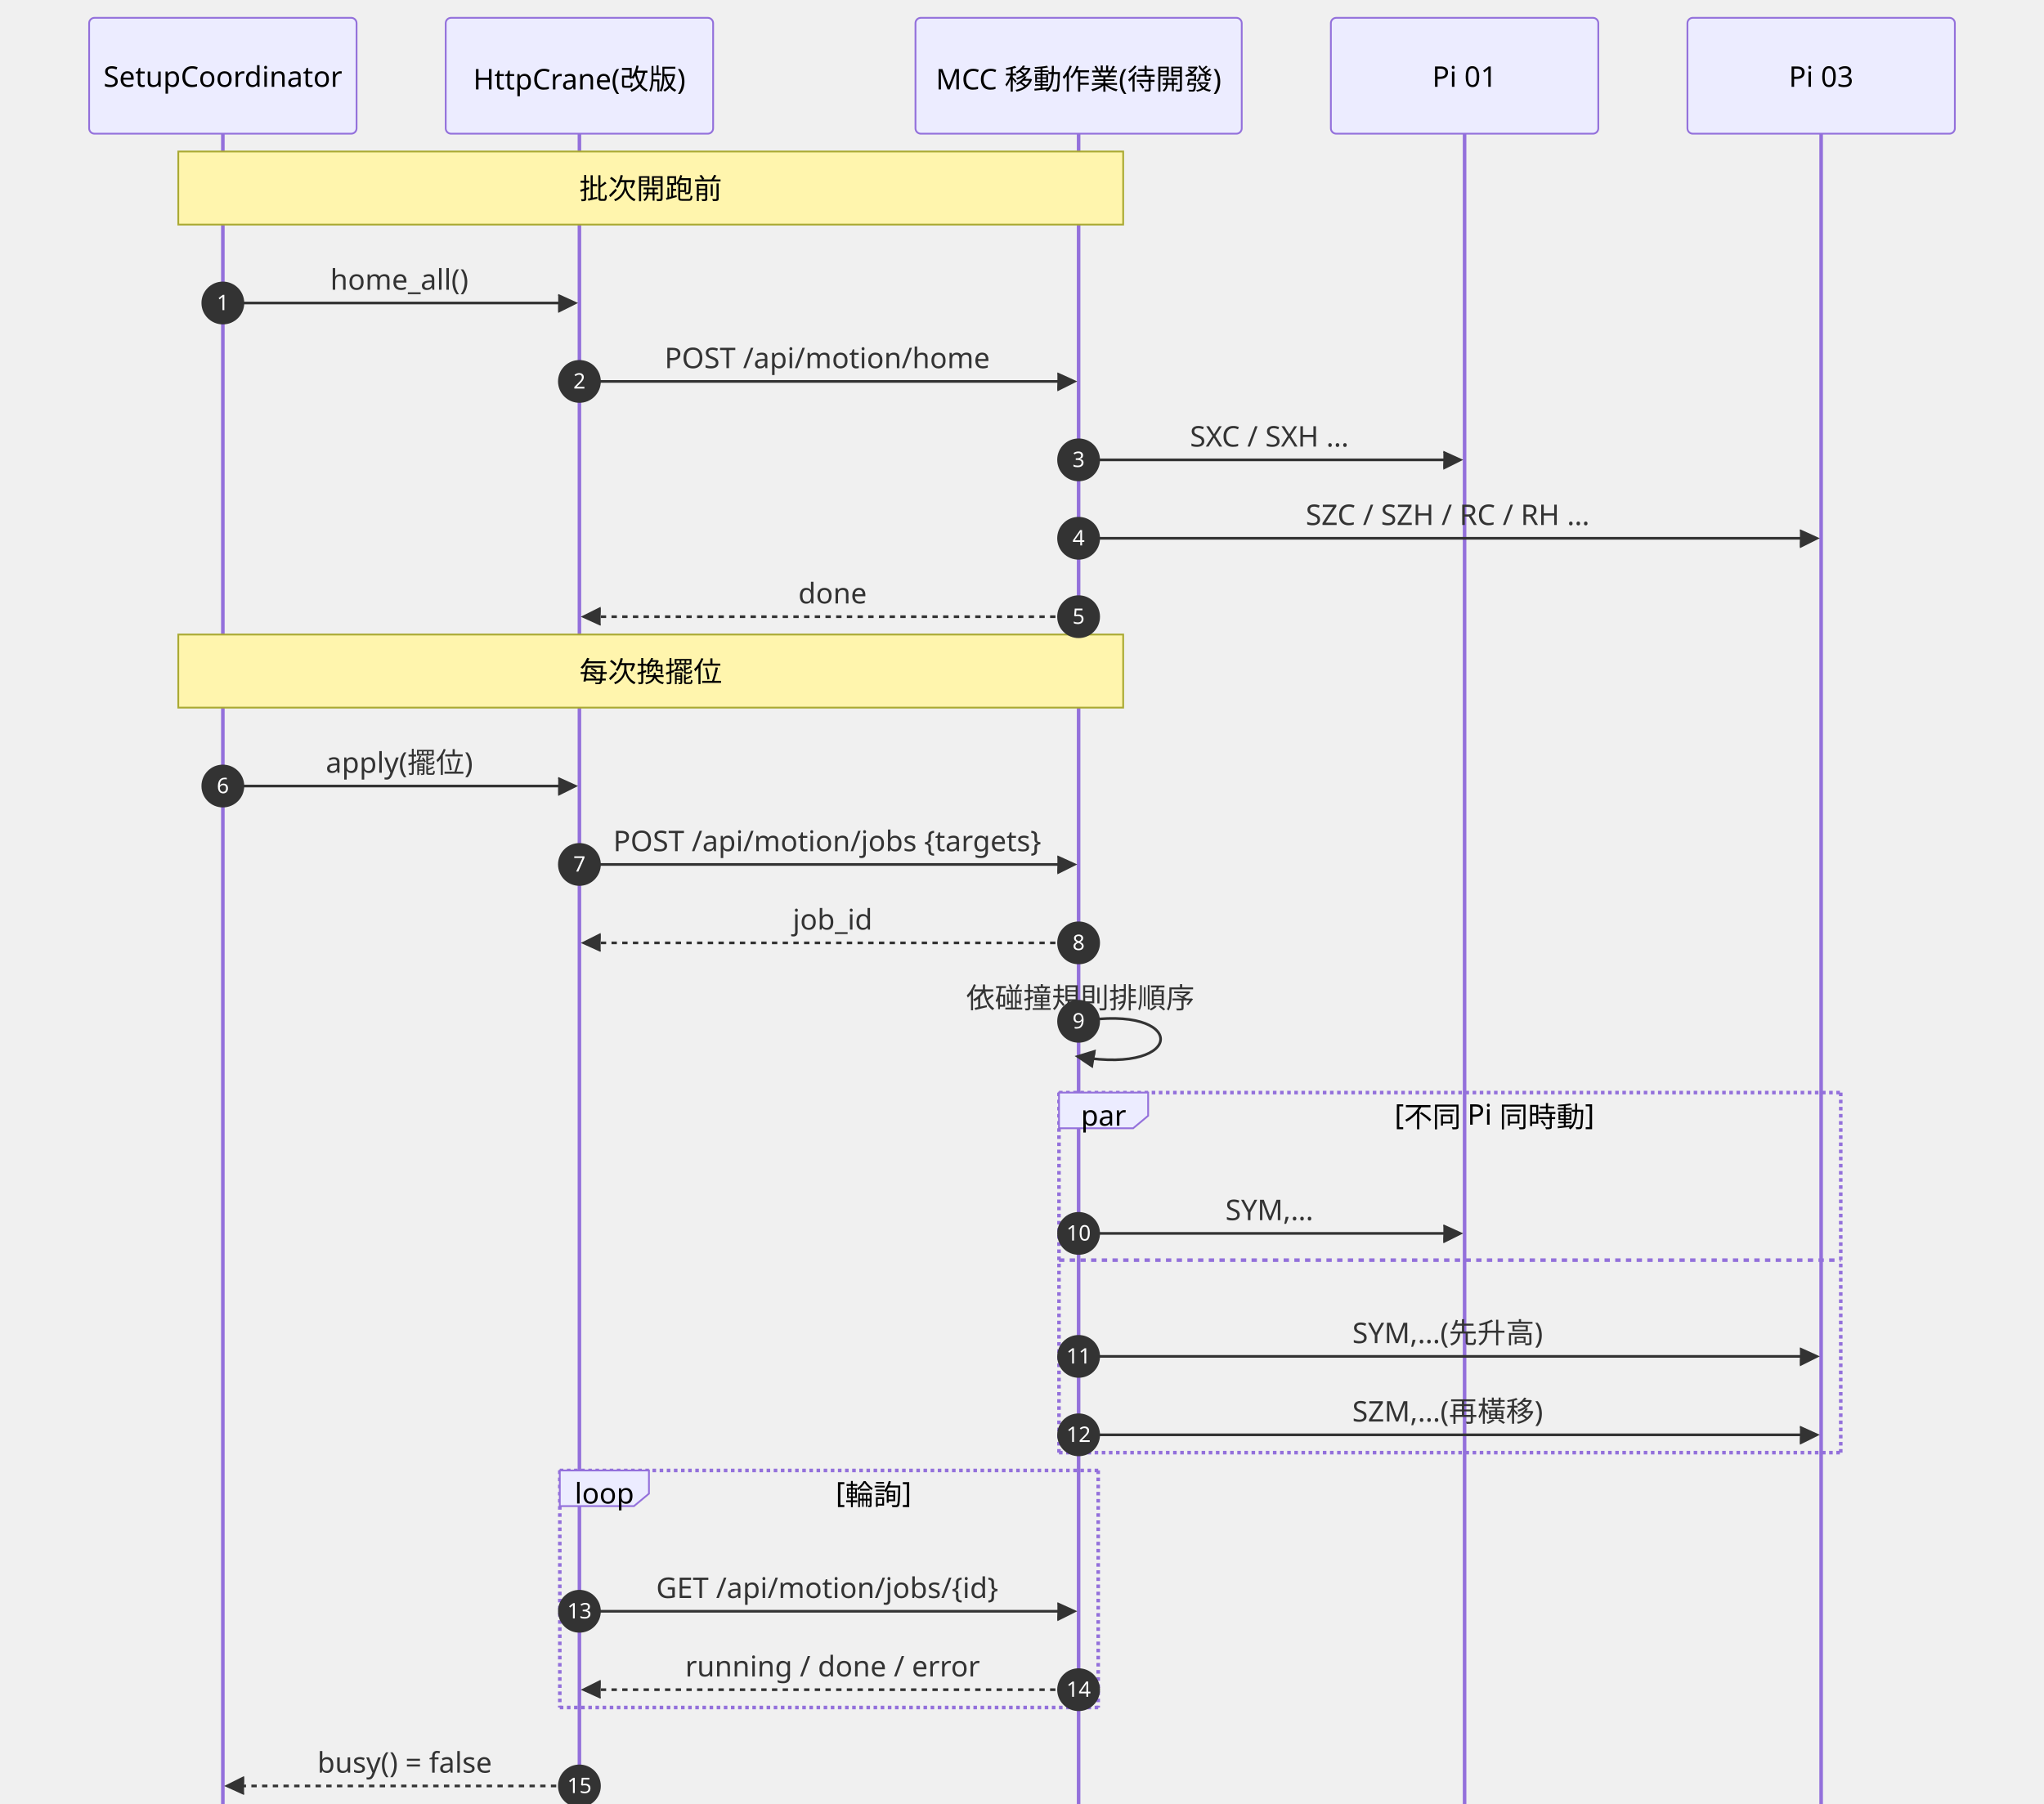
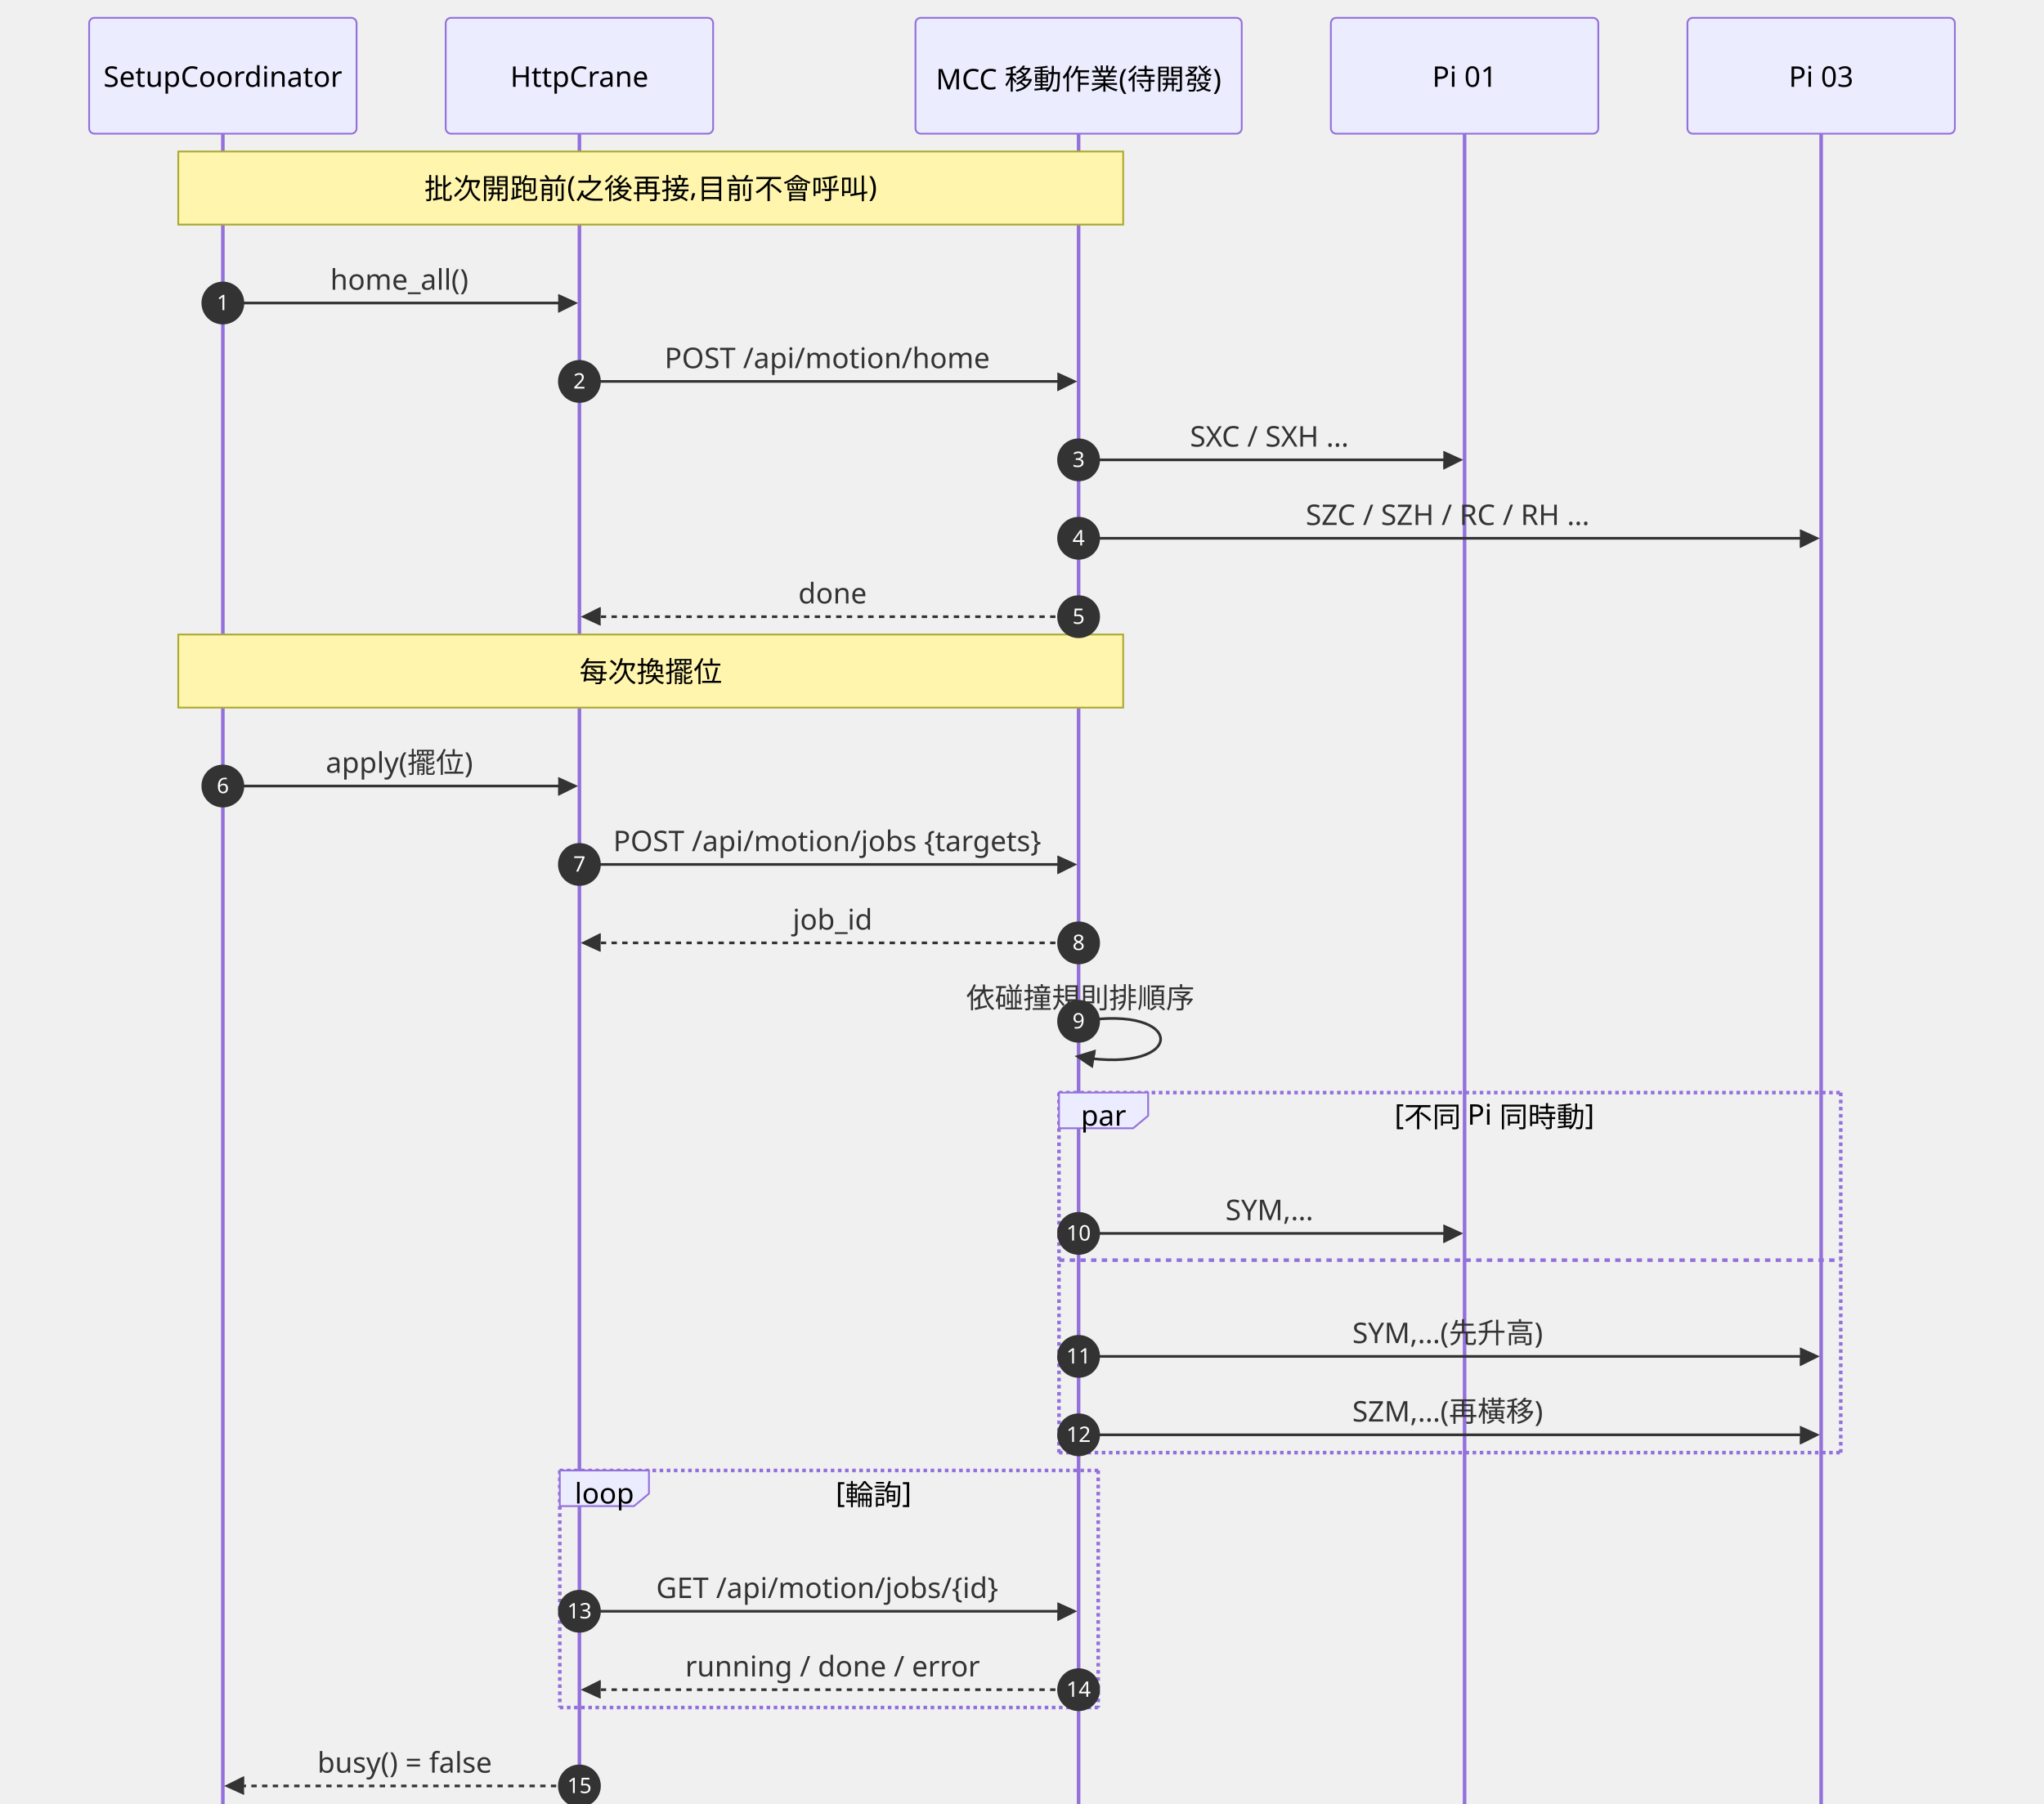
<svg xmlns="http://www.w3.org/2000/svg" id="my-svg" width="100%" style="max-width: 1146.5px; background-color: white;" viewBox="-50 -10 1146.5 1012" role="graphics-document document" aria-roledescription="sequence">
  <g>
    <line id="actor4" x1="971.5" y1="65" x2="971.5" y2="2000" class="actor-line 200" stroke-width="0.5px" stroke="#999" name="P2" data-et="life-line" data-id="P2" />
    <g id="root-4" data-et="participant" data-type="participant" data-id="P2">
      <rect x="896.5" y="0" fill="#eaeaea" stroke="#666" width="150" height="65" name="P2" rx="3" ry="3" class="actor actor-top" />
      <text x="971.5" y="32.5" dominant-baseline="central" alignment-baseline="central" class="actor actor-box" style="text-anchor: middle; font-size: 16px; font-weight: 400;">
        <tspan x="971.5" dy="0">Pi 03</tspan>
      </text>
    </g>
  </g>
  <g>
    <line id="actor3" x1="771.5" y1="65" x2="771.5" y2="2000" class="actor-line 200" stroke-width="0.5px" stroke="#999" name="P1" data-et="life-line" data-id="P1" />
    <g id="root-3" data-et="participant" data-type="participant" data-id="P1">
      <rect x="696.5" y="0" fill="#eaeaea" stroke="#666" width="150" height="65" name="P1" rx="3" ry="3" class="actor actor-top" />
      <text x="771.5" y="32.5" dominant-baseline="central" alignment-baseline="central" class="actor actor-box" style="text-anchor: middle; font-size: 16px; font-weight: 400;">
        <tspan x="771.5" dy="0">Pi 01</tspan>
      </text>
    </g>
  </g>
  <g>
    <line id="actor2" x1="555" y1="65" x2="555" y2="2000" class="actor-line 200" stroke-width="0.5px" stroke="#999" name="M" data-et="life-line" data-id="M" />
    <g id="root-2" data-et="participant" data-type="participant" data-id="M">
      <rect x="463.5" y="0" fill="#eaeaea" stroke="#666" width="183" height="65" name="M" rx="3" ry="3" class="actor actor-top" />
      <text x="555" y="32.5" dominant-baseline="central" alignment-baseline="central" class="actor actor-box" style="text-anchor: middle; font-size: 16px; font-weight: 400;">
        <tspan x="555" dy="0">MCC 移動作業(待開發)</tspan>
      </text>
    </g>
  </g>
  <g>
    <line id="actor1" x1="275" y1="65" x2="275" y2="2000" class="actor-line 200" stroke-width="0.5px" stroke="#999" name="H" data-et="life-line" data-id="H" />
    <g id="root-1" data-et="participant" data-type="participant" data-id="H">
      <rect x="200" y="0" fill="#eaeaea" stroke="#666" width="150" height="65" name="H" rx="3" ry="3" class="actor actor-top" />
      <text x="275" y="32.5" dominant-baseline="central" alignment-baseline="central" class="actor actor-box" style="text-anchor: middle; font-size: 16px; font-weight: 400;">
-         <tspan x="275" dy="0">HttpCrane(改版)</tspan>
+         <tspan x="275" dy="0">HttpCrane</tspan>
      </text>
    </g>
  </g>
  <g>
    <line id="actor0" x1="75" y1="65" x2="75" y2="2000" class="actor-line 200" stroke-width="0.5px" stroke="#999" name="C" data-et="life-line" data-id="C" />
    <g id="root-0" data-et="participant" data-type="participant" data-id="C">
      <rect x="0" y="0" fill="#eaeaea" stroke="#666" width="150" height="65" name="C" rx="3" ry="3" class="actor actor-top" />
      <text x="75" y="32.5" dominant-baseline="central" alignment-baseline="central" class="actor actor-box" style="text-anchor: middle; font-size: 16px; font-weight: 400;">
        <tspan x="75" dy="0">SetupCoordinator</tspan>
      </text>
    </g>
  </g>
  <style>#my-svg{font-family:Microsoft JhengHei,Segoe UI,sans-serif;font-size:15px;fill:#333;}@keyframes edge-animation-frame{from{stroke-dashoffset:0;}}@keyframes dash{to{stroke-dashoffset:0;}}#my-svg .edge-animation-slow{stroke-dasharray:9,5!important;stroke-dashoffset:900;animation:dash 50s linear infinite;stroke-linecap:round;}#my-svg .edge-animation-fast{stroke-dasharray:9,5!important;stroke-dashoffset:900;animation:dash 20s linear infinite;stroke-linecap:round;}#my-svg .error-icon{fill:#552222;}#my-svg .error-text{fill:#552222;stroke:#552222;}#my-svg .edge-thickness-normal{stroke-width:1px;}#my-svg .edge-thickness-thick{stroke-width:3.5px;}#my-svg .edge-pattern-solid{stroke-dasharray:0;}#my-svg .edge-thickness-invisible{stroke-width:0;fill:none;}#my-svg .edge-pattern-dashed{stroke-dasharray:3;}#my-svg .edge-pattern-dotted{stroke-dasharray:2;}#my-svg .marker{fill:#333333;stroke:#333333;}#my-svg .marker.cross{stroke:#333333;}#my-svg svg{font-family:Microsoft JhengHei,Segoe UI,sans-serif;font-size:15px;}#my-svg p{margin:0;}#my-svg .actor{stroke:#9370DB;fill:#ECECFF;stroke-width:1;}#my-svg rect.actor.outer-path[data-look="neo"]{filter:drop-shadow(1px 2px 2px rgba(185, 185, 185, 1));}#my-svg rect.note[data-look="neo"]{stroke:#aaaa33;fill:#fff5ad;filter:drop-shadow(1px 2px 2px rgba(185, 185, 185, 1));}#my-svg text.actor&gt;tspan{fill:black;stroke:none;}#my-svg .actor-line{stroke:#9370DB;}#my-svg .innerArc{stroke-width:1.5;stroke-dasharray:none;}#my-svg .messageLine0{stroke-width:1.5;stroke-dasharray:none;stroke:#333;}#my-svg .messageLine1{stroke-width:1.5;stroke-dasharray:2,2;stroke:#333;}#my-svg [id$="-arrowhead"] path{fill:#333;stroke:#333;}#my-svg .sequenceNumber{fill:white;}#my-svg [id$="-sequencenumber"]{fill:#333;}#my-svg [id$="-crosshead"] path{fill:#333;stroke:#333;}#my-svg .messageText{fill:#333;stroke:none;}#my-svg .labelBox{stroke:#9370DB;fill:#ECECFF;filter:none;}#my-svg .labelText,#my-svg .labelText&gt;tspan{fill:black;stroke:none;}#my-svg .loopText,#my-svg .loopText&gt;tspan{fill:black;stroke:none;}#my-svg .sectionTitle,#my-svg .sectionTitle&gt;tspan{fill:black;stroke:none;}#my-svg .loopLine{stroke-width:2px;stroke-dasharray:2,2;stroke:#9370DB;fill:#9370DB;}#my-svg .note{stroke:#aaaa33;fill:#fff5ad;}#my-svg .noteText,#my-svg .noteText&gt;tspan{fill:black;stroke:none;font-weight:normal;}#my-svg .activation0{fill:#f4f4f4;stroke:#666;}#my-svg .activation1{fill:#f4f4f4;stroke:#666;}#my-svg .activation2{fill:#f4f4f4;stroke:#666;}#my-svg .actorPopupMenu{position:absolute;}#my-svg .actorPopupMenuPanel{position:absolute;fill:#ECECFF;box-shadow:0px 8px 16px 0px rgba(0,0,0,0.2);filter:drop-shadow(3px 5px 2px rgb(0 0 0 / 0.4));}#my-svg .actor-man circle,#my-svg line{fill:#ECECFF;stroke-width:2px;}#my-svg g rect.rect{filter:drop-shadow(1px 2px 2px rgba(185, 185, 185, 1));stroke:#9370DB;}#my-svg .node .neo-node{stroke:#9370DB;}#my-svg [data-look="neo"].node rect,#my-svg [data-look="neo"].cluster rect,#my-svg [data-look="neo"].node polygon{stroke:#9370DB;filter:drop-shadow(1px 2px 2px rgba(185, 185, 185, 1));}#my-svg [data-look="neo"].swimlane.cluster rect{filter:none;}#my-svg [data-look="neo"].node path{stroke:#9370DB;stroke-width:1px;}#my-svg [data-look="neo"].node .outer-path{filter:drop-shadow(1px 2px 2px rgba(185, 185, 185, 1));}#my-svg [data-look="neo"].node .neo-line path{stroke:#9370DB;filter:none;}#my-svg [data-look="neo"].node circle{stroke:#9370DB;filter:drop-shadow(1px 2px 2px rgba(185, 185, 185, 1));}#my-svg [data-look="neo"].node circle .state-start{fill:#000000;}#my-svg [data-look="neo"].icon-shape .icon{fill:#9370DB;filter:drop-shadow(1px 2px 2px rgba(185, 185, 185, 1));}#my-svg [data-look="neo"].icon-shape .icon-neo path{stroke:#9370DB;filter:drop-shadow(1px 2px 2px rgba(185, 185, 185, 1));}#my-svg :root{--mermaid-font-family:"trebuchet ms",verdana,arial,sans-serif;}</style>
  <g />
  <defs>
    <symbol id="my-svg-computer" width="24" height="24">
      <path transform="scale(.5)" d="M2 2v13h20v-13h-20zm18 11h-16v-9h16v9zm-10.228 6l.466-1h3.524l.467 1h-4.457zm14.228 3h-24l2-6h2.104l-1.33 4h18.45l-1.297-4h2.073l2 6zm-5-10h-14v-7h14v7z" />
    </symbol>
  </defs>
  <defs>
    <symbol id="my-svg-database" fill-rule="evenodd" clip-rule="evenodd">
      <path transform="scale(.5)" d="M12.258.001l.256.004.255.005.253.008.251.01.249.012.247.015.246.016.242.019.241.02.239.023.236.024.233.027.231.028.229.031.225.032.223.034.22.036.217.038.214.04.211.041.208.043.205.045.201.046.198.048.194.05.191.051.187.053.183.054.18.056.175.057.172.059.168.06.163.061.16.063.155.064.15.066.074.033.073.033.071.034.07.034.069.035.068.035.067.035.066.035.064.036.064.036.062.036.06.036.06.037.058.037.058.037.055.038.055.038.053.038.052.038.051.039.05.039.048.039.047.039.045.04.044.04.043.04.041.04.04.041.039.041.037.041.036.041.034.041.033.042.032.042.03.042.029.042.027.042.026.043.024.043.023.043.021.043.02.043.018.044.017.043.015.044.013.044.012.044.011.045.009.044.007.045.006.045.004.045.002.045.001.045v17l-.001.045-.002.045-.004.045-.006.045-.007.045-.009.044-.011.045-.012.044-.013.044-.015.044-.017.043-.018.044-.02.043-.021.043-.023.043-.024.043-.026.043-.027.042-.029.042-.03.042-.032.042-.033.042-.034.041-.036.041-.037.041-.039.041-.04.041-.041.04-.043.04-.044.04-.045.04-.047.039-.048.039-.05.039-.051.039-.052.038-.053.038-.055.038-.055.038-.058.037-.058.037-.06.037-.06.036-.062.036-.064.036-.064.036-.066.035-.067.035-.068.035-.069.035-.07.034-.071.034-.073.033-.074.033-.15.066-.155.064-.16.063-.163.061-.168.06-.172.059-.175.057-.18.056-.183.054-.187.053-.191.051-.194.05-.198.048-.201.046-.205.045-.208.043-.211.041-.214.04-.217.038-.22.036-.223.034-.225.032-.229.031-.231.028-.233.027-.236.024-.239.023-.241.02-.242.019-.246.016-.247.015-.249.012-.251.01-.253.008-.255.005-.256.004-.258.001-.258-.001-.256-.004-.255-.005-.253-.008-.251-.01-.249-.012-.247-.015-.245-.016-.243-.019-.241-.02-.238-.023-.236-.024-.234-.027-.231-.028-.228-.031-.226-.032-.223-.034-.22-.036-.217-.038-.214-.04-.211-.041-.208-.043-.204-.045-.201-.046-.198-.048-.195-.05-.19-.051-.187-.053-.184-.054-.179-.056-.176-.057-.172-.059-.167-.06-.164-.061-.159-.063-.155-.064-.151-.066-.074-.033-.072-.033-.072-.034-.07-.034-.069-.035-.068-.035-.067-.035-.066-.035-.064-.036-.063-.036-.062-.036-.061-.036-.06-.037-.058-.037-.057-.037-.056-.038-.055-.038-.053-.038-.052-.038-.051-.039-.049-.039-.049-.039-.046-.039-.046-.04-.044-.04-.043-.04-.041-.04-.04-.041-.039-.041-.037-.041-.036-.041-.034-.041-.033-.042-.032-.042-.03-.042-.029-.042-.027-.042-.026-.043-.024-.043-.023-.043-.021-.043-.02-.043-.018-.044-.017-.043-.015-.044-.013-.044-.012-.044-.011-.045-.009-.044-.007-.045-.006-.045-.004-.045-.002-.045-.001-.045v-17l.001-.045.002-.045.004-.045.006-.045.007-.045.009-.044.011-.045.012-.044.013-.044.015-.044.017-.043.018-.044.02-.043.021-.043.023-.043.024-.043.026-.043.027-.042.029-.042.03-.042.032-.042.033-.042.034-.041.036-.041.037-.041.039-.041.04-.041.041-.04.043-.04.044-.04.046-.04.046-.039.049-.039.049-.039.051-.039.052-.038.053-.038.055-.038.056-.038.057-.037.058-.037.06-.037.061-.036.062-.036.063-.036.064-.036.066-.035.067-.035.068-.035.069-.035.07-.034.072-.034.072-.033.074-.033.151-.066.155-.064.159-.063.164-.061.167-.06.172-.059.176-.057.179-.056.184-.054.187-.053.19-.051.195-.05.198-.048.201-.046.204-.045.208-.043.211-.041.214-.04.217-.038.22-.036.223-.034.226-.032.228-.031.231-.028.234-.027.236-.024.238-.023.241-.02.243-.019.245-.016.247-.015.249-.012.251-.01.253-.008.255-.005.256-.004.258-.001.258.001zm-9.258 20.499v.01l.001.021.003.021.004.022.005.021.006.022.007.022.009.023.01.022.011.023.012.023.013.023.015.023.016.024.017.023.018.024.019.024.021.024.022.025.023.024.024.025.052.049.056.05.061.051.066.051.07.051.075.051.079.052.084.052.088.052.092.052.097.052.102.051.105.052.11.052.114.051.119.051.123.051.127.05.131.05.135.05.139.048.144.049.147.047.152.047.155.047.16.045.163.045.167.043.171.043.176.041.178.041.183.039.187.039.19.037.194.035.197.035.202.033.204.031.209.03.212.029.216.027.219.025.222.024.226.021.23.02.233.018.236.016.24.015.243.012.246.01.249.008.253.005.256.004.259.001.26-.001.257-.004.254-.005.25-.008.247-.011.244-.012.241-.014.237-.016.233-.018.231-.021.226-.021.224-.024.22-.026.216-.027.212-.028.21-.031.205-.031.202-.034.198-.034.194-.036.191-.037.187-.039.183-.04.179-.04.175-.042.172-.043.168-.044.163-.045.16-.046.155-.046.152-.047.148-.048.143-.049.139-.049.136-.05.131-.05.126-.05.123-.051.118-.052.114-.051.11-.052.106-.052.101-.052.096-.052.092-.052.088-.053.083-.051.079-.052.074-.052.07-.051.065-.051.06-.051.056-.05.051-.05.023-.024.023-.025.021-.024.02-.024.019-.024.018-.024.017-.024.015-.023.014-.024.013-.023.012-.023.01-.023.01-.022.008-.022.006-.022.006-.022.004-.022.004-.021.001-.021.001-.021v-4.127l-.077.055-.08.053-.083.054-.085.053-.087.052-.09.052-.093.051-.095.05-.097.05-.1.049-.102.049-.105.048-.106.047-.109.047-.111.046-.114.045-.115.045-.118.044-.12.043-.122.042-.124.042-.126.041-.128.04-.13.04-.132.038-.134.038-.135.037-.138.037-.139.035-.142.035-.143.034-.144.033-.147.032-.148.031-.15.03-.151.03-.153.029-.154.027-.156.027-.158.026-.159.025-.161.024-.162.023-.163.022-.165.021-.166.02-.167.019-.169.018-.169.017-.171.016-.173.015-.173.014-.175.013-.175.012-.177.011-.178.01-.179.008-.179.008-.181.006-.182.005-.182.004-.184.003-.184.002h-.37l-.184-.002-.184-.003-.182-.004-.182-.005-.181-.006-.179-.008-.179-.008-.178-.01-.176-.011-.176-.012-.175-.013-.173-.014-.172-.015-.171-.016-.17-.017-.169-.018-.167-.019-.166-.02-.165-.021-.163-.022-.162-.023-.161-.024-.159-.025-.157-.026-.156-.027-.155-.027-.153-.029-.151-.03-.15-.03-.148-.031-.146-.032-.145-.033-.143-.034-.141-.035-.14-.035-.137-.037-.136-.037-.134-.038-.132-.038-.13-.04-.128-.04-.126-.041-.124-.042-.122-.042-.12-.044-.117-.043-.116-.045-.113-.045-.112-.046-.109-.047-.106-.047-.105-.048-.102-.049-.1-.049-.097-.05-.095-.05-.093-.052-.09-.051-.087-.052-.085-.053-.083-.054-.08-.054-.077-.054v4.127zm0-5.654v.011l.001.021.003.021.004.021.005.022.006.022.007.022.009.022.01.022.011.023.012.023.013.023.015.024.016.023.017.024.018.024.019.024.021.024.022.024.023.025.024.024.052.05.056.05.061.05.066.051.07.051.075.052.079.051.084.052.088.052.092.052.097.052.102.052.105.052.11.051.114.051.119.052.123.05.127.051.131.05.135.049.139.049.144.048.147.048.152.047.155.046.16.045.163.045.167.044.171.042.176.042.178.04.183.04.187.038.19.037.194.036.197.034.202.033.204.032.209.03.212.028.216.027.219.025.222.024.226.022.23.02.233.018.236.016.24.014.243.012.246.01.249.008.253.006.256.003.259.001.26-.001.257-.003.254-.006.25-.008.247-.01.244-.012.241-.015.237-.016.233-.018.231-.02.226-.022.224-.024.22-.025.216-.027.212-.029.21-.03.205-.032.202-.033.198-.035.194-.036.191-.037.187-.039.183-.039.179-.041.175-.042.172-.043.168-.044.163-.045.16-.045.155-.047.152-.047.148-.048.143-.048.139-.05.136-.049.131-.05.126-.051.123-.051.118-.051.114-.052.11-.052.106-.052.101-.052.096-.052.092-.052.088-.052.083-.052.079-.052.074-.051.07-.052.065-.051.06-.05.056-.051.051-.049.023-.025.023-.024.021-.025.02-.024.019-.024.018-.024.017-.024.015-.023.014-.023.013-.024.012-.022.01-.023.01-.023.008-.022.006-.022.006-.022.004-.021.004-.022.001-.021.001-.021v-4.139l-.077.054-.08.054-.083.054-.085.052-.087.053-.09.051-.093.051-.095.051-.097.05-.1.049-.102.049-.105.048-.106.047-.109.047-.111.046-.114.045-.115.044-.118.044-.12.044-.122.042-.124.042-.126.041-.128.04-.13.039-.132.039-.134.038-.135.037-.138.036-.139.036-.142.035-.143.033-.144.033-.147.033-.148.031-.15.03-.151.03-.153.028-.154.028-.156.027-.158.026-.159.025-.161.024-.162.023-.163.022-.165.021-.166.02-.167.019-.169.018-.169.017-.171.016-.173.015-.173.014-.175.013-.175.012-.177.011-.178.009-.179.009-.179.007-.181.007-.182.005-.182.004-.184.003-.184.002h-.37l-.184-.002-.184-.003-.182-.004-.182-.005-.181-.007-.179-.007-.179-.009-.178-.009-.176-.011-.176-.012-.175-.013-.173-.014-.172-.015-.171-.016-.17-.017-.169-.018-.167-.019-.166-.02-.165-.021-.163-.022-.162-.023-.161-.024-.159-.025-.157-.026-.156-.027-.155-.028-.153-.028-.151-.03-.15-.03-.148-.031-.146-.033-.145-.033-.143-.033-.141-.035-.14-.036-.137-.036-.136-.037-.134-.038-.132-.039-.13-.039-.128-.04-.126-.041-.124-.042-.122-.043-.12-.043-.117-.044-.116-.044-.113-.046-.112-.046-.109-.046-.106-.047-.105-.048-.102-.049-.1-.049-.097-.05-.095-.051-.093-.051-.09-.051-.087-.053-.085-.052-.083-.054-.08-.054-.077-.054v4.139zm0-5.666v.011l.001.02.003.022.004.021.005.022.006.021.007.022.009.023.01.022.011.023.012.023.013.023.015.023.016.024.017.024.018.023.019.024.021.025.022.024.023.024.024.025.052.05.056.05.061.05.066.051.07.051.075.052.079.051.084.052.088.052.092.052.097.052.102.052.105.051.11.052.114.051.119.051.123.051.127.05.131.05.135.05.139.049.144.048.147.048.152.047.155.046.16.045.163.045.167.043.171.043.176.042.178.04.183.04.187.038.19.037.194.036.197.034.202.033.204.032.209.03.212.028.216.027.219.025.222.024.226.021.23.02.233.018.236.017.24.014.243.012.246.01.249.008.253.006.256.003.259.001.26-.001.257-.003.254-.006.25-.008.247-.01.244-.013.241-.014.237-.016.233-.018.231-.02.226-.022.224-.024.22-.025.216-.027.212-.029.21-.03.205-.032.202-.033.198-.035.194-.036.191-.037.187-.039.183-.039.179-.041.175-.042.172-.043.168-.044.163-.045.16-.045.155-.047.152-.047.148-.048.143-.049.139-.049.136-.049.131-.051.126-.05.123-.051.118-.052.114-.051.11-.052.106-.052.101-.052.096-.052.092-.052.088-.052.083-.052.079-.052.074-.052.07-.051.065-.051.06-.051.056-.05.051-.049.023-.025.023-.025.021-.024.02-.024.019-.024.018-.024.017-.024.015-.023.014-.024.013-.023.012-.023.01-.022.01-.023.008-.022.006-.022.006-.022.004-.022.004-.021.001-.021.001-.021v-4.153l-.077.054-.08.054-.083.053-.085.053-.087.053-.09.051-.093.051-.095.051-.097.05-.1.049-.102.048-.105.048-.106.048-.109.046-.111.046-.114.046-.115.044-.118.044-.12.043-.122.043-.124.042-.126.041-.128.04-.13.039-.132.039-.134.038-.135.037-.138.036-.139.036-.142.034-.143.034-.144.033-.147.032-.148.032-.15.03-.151.03-.153.028-.154.028-.156.027-.158.026-.159.024-.161.024-.162.023-.163.023-.165.021-.166.02-.167.019-.169.018-.169.017-.171.016-.173.015-.173.014-.175.013-.175.012-.177.01-.178.01-.179.009-.179.007-.181.006-.182.006-.182.004-.184.003-.184.001-.185.001-.185-.001-.184-.001-.184-.003-.182-.004-.182-.006-.181-.006-.179-.007-.179-.009-.178-.01-.176-.01-.176-.012-.175-.013-.173-.014-.172-.015-.171-.016-.17-.017-.169-.018-.167-.019-.166-.02-.165-.021-.163-.023-.162-.023-.161-.024-.159-.024-.157-.026-.156-.027-.155-.028-.153-.028-.151-.03-.15-.03-.148-.032-.146-.032-.145-.033-.143-.034-.141-.034-.14-.036-.137-.036-.136-.037-.134-.038-.132-.039-.13-.039-.128-.041-.126-.041-.124-.041-.122-.043-.12-.043-.117-.044-.116-.044-.113-.046-.112-.046-.109-.046-.106-.048-.105-.048-.102-.048-.1-.05-.097-.049-.095-.051-.093-.051-.09-.052-.087-.052-.085-.053-.083-.053-.08-.054-.077-.054v4.153zm8.74-8.179l-.257.004-.254.005-.25.008-.247.011-.244.012-.241.014-.237.016-.233.018-.231.021-.226.022-.224.023-.22.026-.216.027-.212.028-.21.031-.205.032-.202.033-.198.034-.194.036-.191.038-.187.038-.183.04-.179.041-.175.042-.172.043-.168.043-.163.045-.16.046-.155.046-.152.048-.148.048-.143.048-.139.049-.136.05-.131.05-.126.051-.123.051-.118.051-.114.052-.11.052-.106.052-.101.052-.096.052-.092.052-.088.052-.083.052-.079.052-.074.051-.07.052-.065.051-.06.05-.056.05-.051.05-.023.025-.023.024-.021.024-.02.025-.019.024-.018.024-.017.023-.015.024-.014.023-.013.023-.012.023-.01.023-.01.022-.008.022-.006.023-.006.021-.004.022-.004.021-.001.021-.001.021.001.021.001.021.004.021.004.022.006.021.006.023.008.022.01.022.01.023.012.023.013.023.014.023.015.024.017.023.018.024.019.024.02.025.021.024.023.024.023.025.051.05.056.05.06.05.065.051.07.052.074.051.079.052.083.052.088.052.092.052.096.052.101.052.106.052.11.052.114.052.118.051.123.051.126.051.131.05.136.05.139.049.143.048.148.048.152.048.155.046.16.046.163.045.168.043.172.043.175.042.179.041.183.04.187.038.191.038.194.036.198.034.202.033.205.032.21.031.212.028.216.027.22.026.224.023.226.022.231.021.233.018.237.016.241.014.244.012.247.011.25.008.254.005.257.004.26.001.26-.001.257-.004.254-.005.25-.008.247-.011.244-.012.241-.014.237-.016.233-.018.231-.021.226-.022.224-.023.22-.026.216-.027.212-.028.21-.031.205-.032.202-.033.198-.034.194-.036.191-.038.187-.038.183-.04.179-.041.175-.042.172-.043.168-.043.163-.045.16-.046.155-.046.152-.048.148-.048.143-.048.139-.049.136-.05.131-.05.126-.051.123-.051.118-.051.114-.052.11-.052.106-.052.101-.052.096-.052.092-.052.088-.052.083-.052.079-.052.074-.051.07-.052.065-.051.06-.05.056-.05.051-.05.023-.025.023-.024.021-.024.02-.025.019-.024.018-.024.017-.023.015-.024.014-.023.013-.023.012-.023.01-.023.01-.022.008-.022.006-.023.006-.021.004-.022.004-.021.001-.021.001-.021-.001-.021-.001-.021-.004-.021-.004-.022-.006-.021-.006-.023-.008-.022-.01-.022-.01-.023-.012-.023-.013-.023-.014-.023-.015-.024-.017-.023-.018-.024-.019-.024-.02-.025-.021-.024-.023-.024-.023-.025-.051-.05-.056-.05-.06-.05-.065-.051-.07-.052-.074-.051-.079-.052-.083-.052-.088-.052-.092-.052-.096-.052-.101-.052-.106-.052-.11-.052-.114-.052-.118-.051-.123-.051-.126-.051-.131-.05-.136-.05-.139-.049-.143-.048-.148-.048-.152-.048-.155-.046-.16-.046-.163-.045-.168-.043-.172-.043-.175-.042-.179-.041-.183-.04-.187-.038-.191-.038-.194-.036-.198-.034-.202-.033-.205-.032-.21-.031-.212-.028-.216-.027-.22-.026-.224-.023-.226-.022-.231-.021-.233-.018-.237-.016-.241-.014-.244-.012-.247-.011-.25-.008-.254-.005-.257-.004-.26-.001-.26.001z" />
    </symbol>
  </defs>
  <defs>
    <symbol id="my-svg-clock" width="24" height="24">
      <path transform="scale(.5)" d="M12 2c5.514 0 10 4.486 10 10s-4.486 10-10 10-10-4.486-10-10 4.486-10 10-10zm0-2c-6.627 0-12 5.373-12 12s5.373 12 12 12 12-5.373 12-12-5.373-12-12-12zm5.848 12.459c.202.038.202.333.001.372-1.907.361-6.045 1.111-6.547 1.111-.719 0-1.301-.582-1.301-1.301 0-.512.77-5.447 1.125-7.445.034-.192.312-.181.343.014l.985 6.238 5.394 1.011z" />
    </symbol>
  </defs>
  <defs>
    <marker id="my-svg-arrowhead" refX="7.9" refY="5" markerUnits="userSpaceOnUse" markerWidth="12" markerHeight="12" orient="auto-start-reverse">
      <path d="M -1 0 L 10 5 L 0 10 z" />
    </marker>
  </defs>
  <defs>
    <marker id="my-svg-crosshead" markerWidth="15" markerHeight="8" orient="auto" refX="4" refY="4.5">
      <path fill="none" stroke="#000000" stroke-width="1pt" d="M 1,2 L 6,7 M 6,2 L 1,7" style="stroke-dasharray: 0, 0;" />
    </marker>
  </defs>
  <defs>
    <marker id="my-svg-filled-head" refX="15.5" refY="7" markerWidth="20" markerHeight="28" orient="auto">
      <path d="M 18,7 L9,13 L14,7 L9,1 Z" />
    </marker>
  </defs>
  <defs>
    <marker id="my-svg-sequencenumber" refX="15" refY="15" markerWidth="60" markerHeight="40" orient="auto">
      <circle cx="15" cy="15" r="6" />
    </marker>
  </defs>
  <defs>
    <marker id="my-svg-solidTopArrowHead" refX="7.9" refY="7.25" markerUnits="userSpaceOnUse" markerWidth="12" markerHeight="12" orient="auto-start-reverse">
      <path d="M 0 0 L 10 8 L 0 8 z" />
    </marker>
  </defs>
  <defs>
    <marker id="my-svg-solidBottomArrowHead" refX="7.9" refY="0.75" markerUnits="userSpaceOnUse" markerWidth="12" markerHeight="12" orient="auto-start-reverse">
      <path d="M 0 0 L 10 0 L 0 8 z" />
    </marker>
  </defs>
  <defs>
    <marker id="my-svg-stickTopArrowHead" refX="7.5" refY="7" markerUnits="userSpaceOnUse" markerWidth="12" markerHeight="12" orient="auto-start-reverse">
      <path d="M 0 0 L 7 7" stroke="black" stroke-width="1.5" fill="none" />
    </marker>
  </defs>
  <defs>
    <marker id="my-svg-stickBottomArrowHead" refX="7.5" refY="0" markerUnits="userSpaceOnUse" markerWidth="12" markerHeight="12" orient="auto-start-reverse">
      <path d="M 0 7 L 7 0" stroke="black" stroke-width="1.5" fill="none" />
    </marker>
  </defs>
  <g data-et="note" data-id="i1">
    <rect x="50" y="75" fill="#EDF2AE" stroke="#666" width="530" height="41" class="note" />
    <text x="315" y="80" text-anchor="middle" dominant-baseline="middle" alignment-baseline="middle" class="noteText" dy="1em" style="font-size: 16px; font-weight: 400;">
-       <tspan x="315">批次開跑前</tspan>
+       <tspan x="315">批次開跑前(之後再接,目前不會呼叫)</tspan>
    </text>
  </g>
  <g data-et="note" data-id="i7">
    <rect x="50" y="346" fill="#EDF2AE" stroke="#666" width="530" height="41" class="note" />
    <text x="315" y="351" text-anchor="middle" dominant-baseline="middle" alignment-baseline="middle" class="noteText" dy="1em" style="font-size: 16px; font-weight: 400;">
      <tspan x="315">每次換擺位</tspan>
    </text>
  </g>
  <g data-et="control-structure" data-id="i17">
    <line x1="544" y1="603" x2="982.5" y2="603" class="loopLine" />
    <line x1="982.5" y1="603" x2="982.5" y2="805" class="loopLine" />
    <line x1="544" y1="805" x2="982.5" y2="805" class="loopLine" />
    <line x1="544" y1="603" x2="544" y2="805" class="loopLine" />
    <line x1="544" y1="697" x2="982.5" y2="697" class="loopLine" style="stroke-dasharray: 3, 3;" />
    <polygon points="544,603 594,603 594,616 585.6,623 544,623" class="labelBox" />
    <text x="569" y="616" text-anchor="middle" dominant-baseline="middle" alignment-baseline="middle" class="labelText" style="font-size: 16px; font-weight: 400;">par</text>
    <text x="788.25" y="621" text-anchor="middle" class="loopText" style="font-size: 16px; font-weight: 400;">
      <tspan x="788.25">[不同 Pi 同時動]</tspan>
    </text>
  </g>
  <g data-et="control-structure" data-id="i21">
    <line x1="264" y1="815" x2="566" y2="815" class="loopLine" />
    <line x1="566" y1="815" x2="566" y2="948" class="loopLine" />
    <line x1="264" y1="948" x2="566" y2="948" class="loopLine" />
    <line x1="264" y1="815" x2="264" y2="948" class="loopLine" />
    <polygon points="264,815 314,815 314,828 305.6,835 264,835" class="labelBox" />
    <text x="289" y="828" text-anchor="middle" dominant-baseline="middle" alignment-baseline="middle" class="labelText" style="font-size: 16px; font-weight: 400;">loop</text>
    <text x="440" y="833" text-anchor="middle" class="loopText" style="font-size: 16px; font-weight: 400;">
      <tspan x="440">[輪詢]</tspan>
    </text>
  </g>
  <text x="174" y="131" text-anchor="middle" dominant-baseline="middle" alignment-baseline="middle" class="messageText" dy="1em" style="font-size: 16px; font-weight: 400;">home_all()</text>
  <line x1="82" y1="160" x2="271" y2="160" class="messageLine0" data-et="message" data-id="i2" data-from="C" data-to="H" stroke-width="2" stroke="none" marker-end="url(#my-svg-arrowhead)" style="fill: none;" />
  <line x1="75" y1="160" x2="75" y2="160" stroke-width="0" marker-start="url(#my-svg-sequencenumber)" />
  <text x="75" y="164" font-family="sans-serif" font-size="12px" text-anchor="middle" class="sequenceNumber">1</text>
  <text x="414" y="175" text-anchor="middle" dominant-baseline="middle" alignment-baseline="middle" class="messageText" dy="1em" style="font-size: 16px; font-weight: 400;">POST /api/motion/home</text>
  <line x1="282" y1="204" x2="551" y2="204" class="messageLine0" data-et="message" data-id="i3" data-from="H" data-to="M" stroke-width="2" stroke="none" marker-end="url(#my-svg-arrowhead)" style="fill: none;" />
  <line x1="275" y1="204" x2="275" y2="204" stroke-width="0" marker-start="url(#my-svg-sequencenumber)" />
  <text x="275" y="208" font-family="sans-serif" font-size="12px" text-anchor="middle" class="sequenceNumber">2</text>
  <text x="662" y="219" text-anchor="middle" dominant-baseline="middle" alignment-baseline="middle" class="messageText" dy="1em" style="font-size: 16px; font-weight: 400;">SXC / SXH …</text>
  <line x1="562" y1="248" x2="767.5" y2="248" class="messageLine0" data-et="message" data-id="i4" data-from="M" data-to="P1" stroke-width="2" stroke="none" marker-end="url(#my-svg-arrowhead)" style="fill: none;" />
  <line x1="555" y1="248" x2="555" y2="248" stroke-width="0" marker-start="url(#my-svg-sequencenumber)" />
  <text x="555" y="252" font-family="sans-serif" font-size="12px" text-anchor="middle" class="sequenceNumber">3</text>
  <text x="762" y="263" text-anchor="middle" dominant-baseline="middle" alignment-baseline="middle" class="messageText" dy="1em" style="font-size: 16px; font-weight: 400;">SZC / SZH / RC / RH …</text>
  <line x1="562" y1="292" x2="967.5" y2="292" class="messageLine0" data-et="message" data-id="i5" data-from="M" data-to="P2" stroke-width="2" stroke="none" marker-end="url(#my-svg-arrowhead)" style="fill: none;" />
  <line x1="555" y1="292" x2="555" y2="292" stroke-width="0" marker-start="url(#my-svg-sequencenumber)" />
  <text x="555" y="296" font-family="sans-serif" font-size="12px" text-anchor="middle" class="sequenceNumber">4</text>
  <text x="417" y="307" text-anchor="middle" dominant-baseline="middle" alignment-baseline="middle" class="messageText" dy="1em" style="font-size: 16px; font-weight: 400;">done</text>
  <line x1="560" y1="336" x2="279" y2="336" class="messageLine1" data-et="message" data-id="i6" data-from="M" data-to="H" stroke-width="2" stroke="none" marker-end="url(#my-svg-arrowhead)" style="stroke-dasharray: 3, 3; fill: none;" />
  <line x1="555" y1="336" x2="555" y2="336" stroke-width="0" marker-start="url(#my-svg-sequencenumber)" />
  <text x="555" y="340" font-family="sans-serif" font-size="12px" text-anchor="middle" class="sequenceNumber">5</text>
  <text x="174" y="402" text-anchor="middle" dominant-baseline="middle" alignment-baseline="middle" class="messageText" dy="1em" style="font-size: 16px; font-weight: 400;">apply(擺位)</text>
  <line x1="82" y1="431" x2="271" y2="431" class="messageLine0" data-et="message" data-id="i8" data-from="C" data-to="H" stroke-width="2" stroke="none" marker-end="url(#my-svg-arrowhead)" style="fill: none;" />
  <line x1="75" y1="431" x2="75" y2="431" stroke-width="0" marker-start="url(#my-svg-sequencenumber)" />
  <text x="75" y="435" font-family="sans-serif" font-size="12px" text-anchor="middle" class="sequenceNumber">6</text>
  <text x="414" y="446" text-anchor="middle" dominant-baseline="middle" alignment-baseline="middle" class="messageText" dy="1em" style="font-size: 16px; font-weight: 400;">POST /api/motion/jobs {targets}</text>
  <line x1="282" y1="475" x2="551" y2="475" class="messageLine0" data-et="message" data-id="i9" data-from="H" data-to="M" stroke-width="2" stroke="none" marker-end="url(#my-svg-arrowhead)" style="fill: none;" />
  <line x1="275" y1="475" x2="275" y2="475" stroke-width="0" marker-start="url(#my-svg-sequencenumber)" />
  <text x="275" y="479" font-family="sans-serif" font-size="12px" text-anchor="middle" class="sequenceNumber">7</text>
  <text x="417" y="490" text-anchor="middle" dominant-baseline="middle" alignment-baseline="middle" class="messageText" dy="1em" style="font-size: 16px; font-weight: 400;">job_id</text>
  <line x1="560" y1="519" x2="279" y2="519" class="messageLine1" data-et="message" data-id="i10" data-from="M" data-to="H" stroke-width="2" stroke="none" marker-end="url(#my-svg-arrowhead)" style="stroke-dasharray: 3, 3; fill: none;" />
  <line x1="555" y1="519" x2="555" y2="519" stroke-width="0" marker-start="url(#my-svg-sequencenumber)" />
  <text x="555" y="523" font-family="sans-serif" font-size="12px" text-anchor="middle" class="sequenceNumber">8</text>
  <text x="556" y="534" text-anchor="middle" dominant-baseline="middle" alignment-baseline="middle" class="messageText" dy="1em" style="font-size: 16px; font-weight: 400;">依碰撞規則排順序</text>
  <path d="M 556,563 C 616,553 616,593 556,583" class="messageLine0" data-et="message" data-id="i11" data-from="M" data-to="M" stroke-width="2" stroke="none" marker-end="url(#my-svg-arrowhead)" x1="562" style="fill: none;" />
  <line x1="555" y1="563" x2="555" y2="563" stroke-width="0" marker-start="url(#my-svg-sequencenumber)" />
  <text x="555" y="567" font-family="sans-serif" font-size="12px" text-anchor="middle" class="sequenceNumber">9</text>
  <text x="662" y="653" text-anchor="middle" dominant-baseline="middle" alignment-baseline="middle" class="messageText" dy="1em" style="font-size: 16px; font-weight: 400;">SYM,…</text>
  <line x1="562" y1="682" x2="767.5" y2="682" class="messageLine0" data-et="message" data-id="i13" data-from="M" data-to="P1" stroke-width="2" stroke="none" marker-end="url(#my-svg-arrowhead)" style="fill: none;" />
  <line x1="555" y1="682" x2="555" y2="682" stroke-width="0" marker-start="url(#my-svg-sequencenumber)" />
  <text x="555" y="686" font-family="sans-serif" font-size="12px" text-anchor="middle" class="sequenceNumber">10</text>
  <text x="762" y="722" text-anchor="middle" dominant-baseline="middle" alignment-baseline="middle" class="messageText" dy="1em" style="font-size: 16px; font-weight: 400;">SYM,…(先升高)</text>
  <line x1="562" y1="751" x2="967.5" y2="751" class="messageLine0" data-et="message" data-id="i15" data-from="M" data-to="P2" stroke-width="2" stroke="none" marker-end="url(#my-svg-arrowhead)" style="fill: none;" />
  <line x1="555" y1="751" x2="555" y2="751" stroke-width="0" marker-start="url(#my-svg-sequencenumber)" />
  <text x="555" y="755" font-family="sans-serif" font-size="12px" text-anchor="middle" class="sequenceNumber">11</text>
  <text x="762" y="766" text-anchor="middle" dominant-baseline="middle" alignment-baseline="middle" class="messageText" dy="1em" style="font-size: 16px; font-weight: 400;">SZM,…(再橫移)</text>
  <line x1="562" y1="795" x2="967.5" y2="795" class="messageLine0" data-et="message" data-id="i16" data-from="M" data-to="P2" stroke-width="2" stroke="none" marker-end="url(#my-svg-arrowhead)" style="fill: none;" />
  <line x1="555" y1="795" x2="555" y2="795" stroke-width="0" marker-start="url(#my-svg-sequencenumber)" />
  <text x="555" y="799" font-family="sans-serif" font-size="12px" text-anchor="middle" class="sequenceNumber">12</text>
  <text x="414" y="865" text-anchor="middle" dominant-baseline="middle" alignment-baseline="middle" class="messageText" dy="1em" style="font-size: 16px; font-weight: 400;">GET /api/motion/jobs/{id}</text>
  <line x1="282" y1="894" x2="551" y2="894" class="messageLine0" data-et="message" data-id="i19" data-from="H" data-to="M" stroke-width="2" stroke="none" marker-end="url(#my-svg-arrowhead)" style="fill: none;" />
  <line x1="275" y1="894" x2="275" y2="894" stroke-width="0" marker-start="url(#my-svg-sequencenumber)" />
  <text x="275" y="898" font-family="sans-serif" font-size="12px" text-anchor="middle" class="sequenceNumber">13</text>
  <text x="417" y="909" text-anchor="middle" dominant-baseline="middle" alignment-baseline="middle" class="messageText" dy="1em" style="font-size: 16px; font-weight: 400;">running / done / error</text>
  <line x1="560" y1="938" x2="279" y2="938" class="messageLine1" data-et="message" data-id="i20" data-from="M" data-to="H" stroke-width="2" stroke="none" marker-end="url(#my-svg-arrowhead)" style="stroke-dasharray: 3, 3; fill: none;" />
  <line x1="555" y1="938" x2="555" y2="938" stroke-width="0" marker-start="url(#my-svg-sequencenumber)" />
  <text x="555" y="942" font-family="sans-serif" font-size="12px" text-anchor="middle" class="sequenceNumber">14</text>
  <text x="177" y="963" text-anchor="middle" dominant-baseline="middle" alignment-baseline="middle" class="messageText" dy="1em" style="font-size: 16px; font-weight: 400;">busy() = false</text>
  <line x1="280" y1="992" x2="79" y2="992" class="messageLine1" data-et="message" data-id="i22" data-from="H" data-to="C" stroke-width="2" stroke="none" marker-end="url(#my-svg-arrowhead)" style="stroke-dasharray: 3, 3; fill: none;" />
  <line x1="275" y1="992" x2="275" y2="992" stroke-width="0" marker-start="url(#my-svg-sequencenumber)" />
  <text x="275" y="996" font-family="sans-serif" font-size="12px" text-anchor="middle" class="sequenceNumber">15</text>
</svg>
